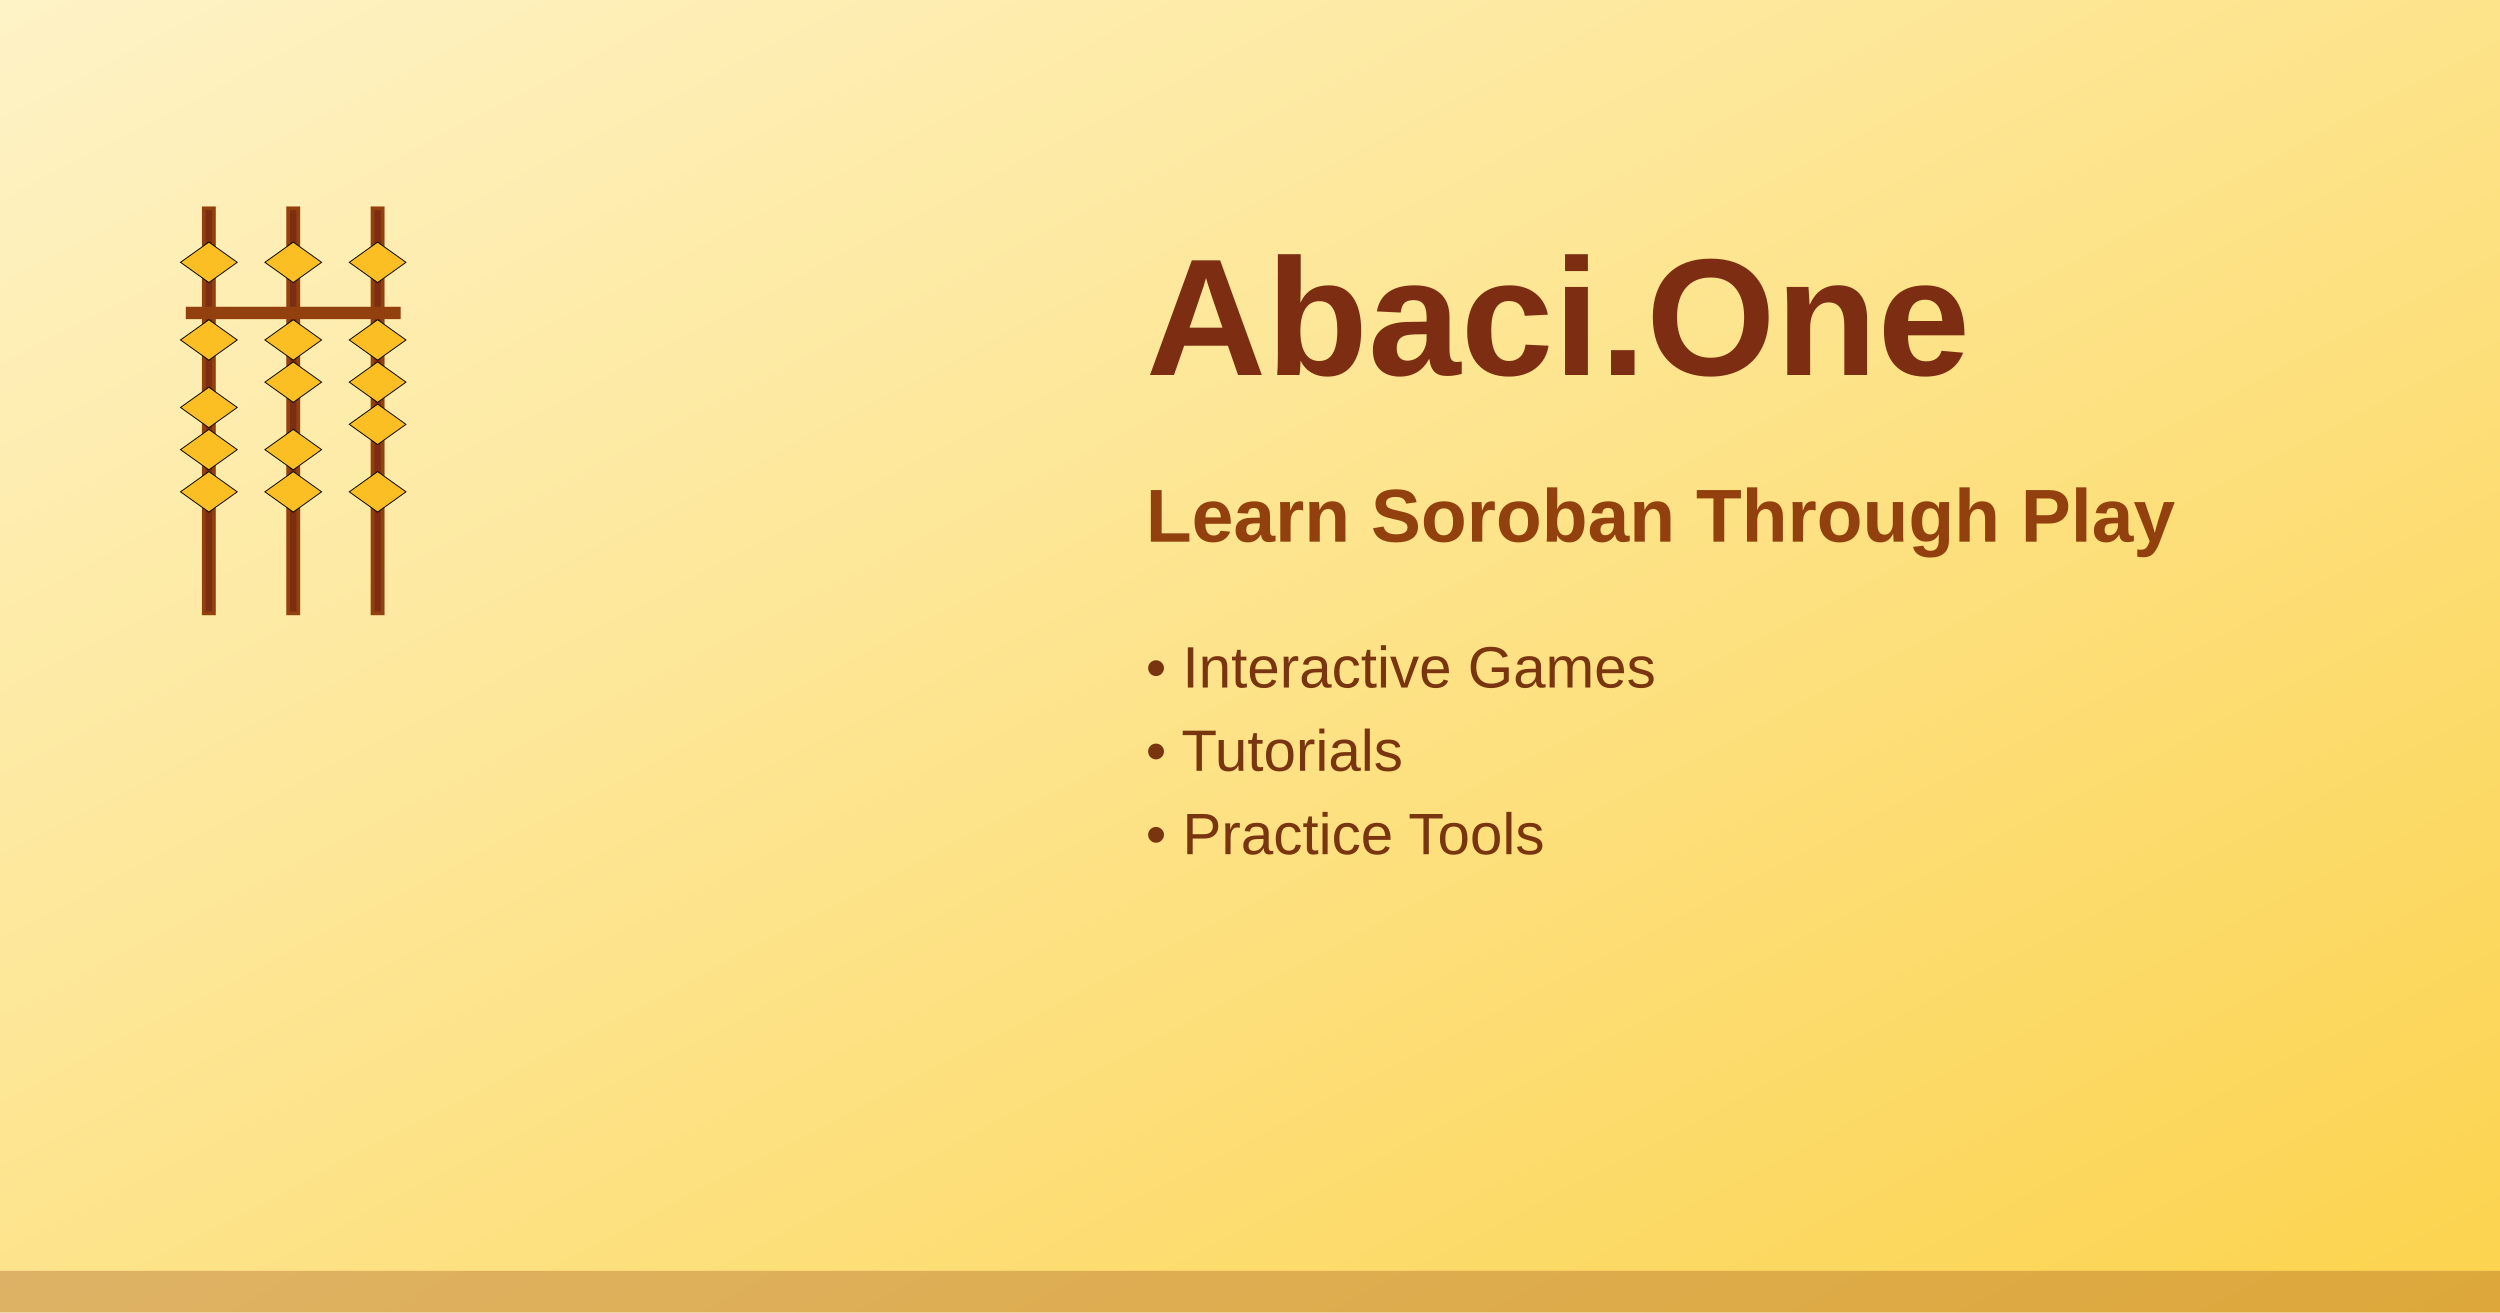
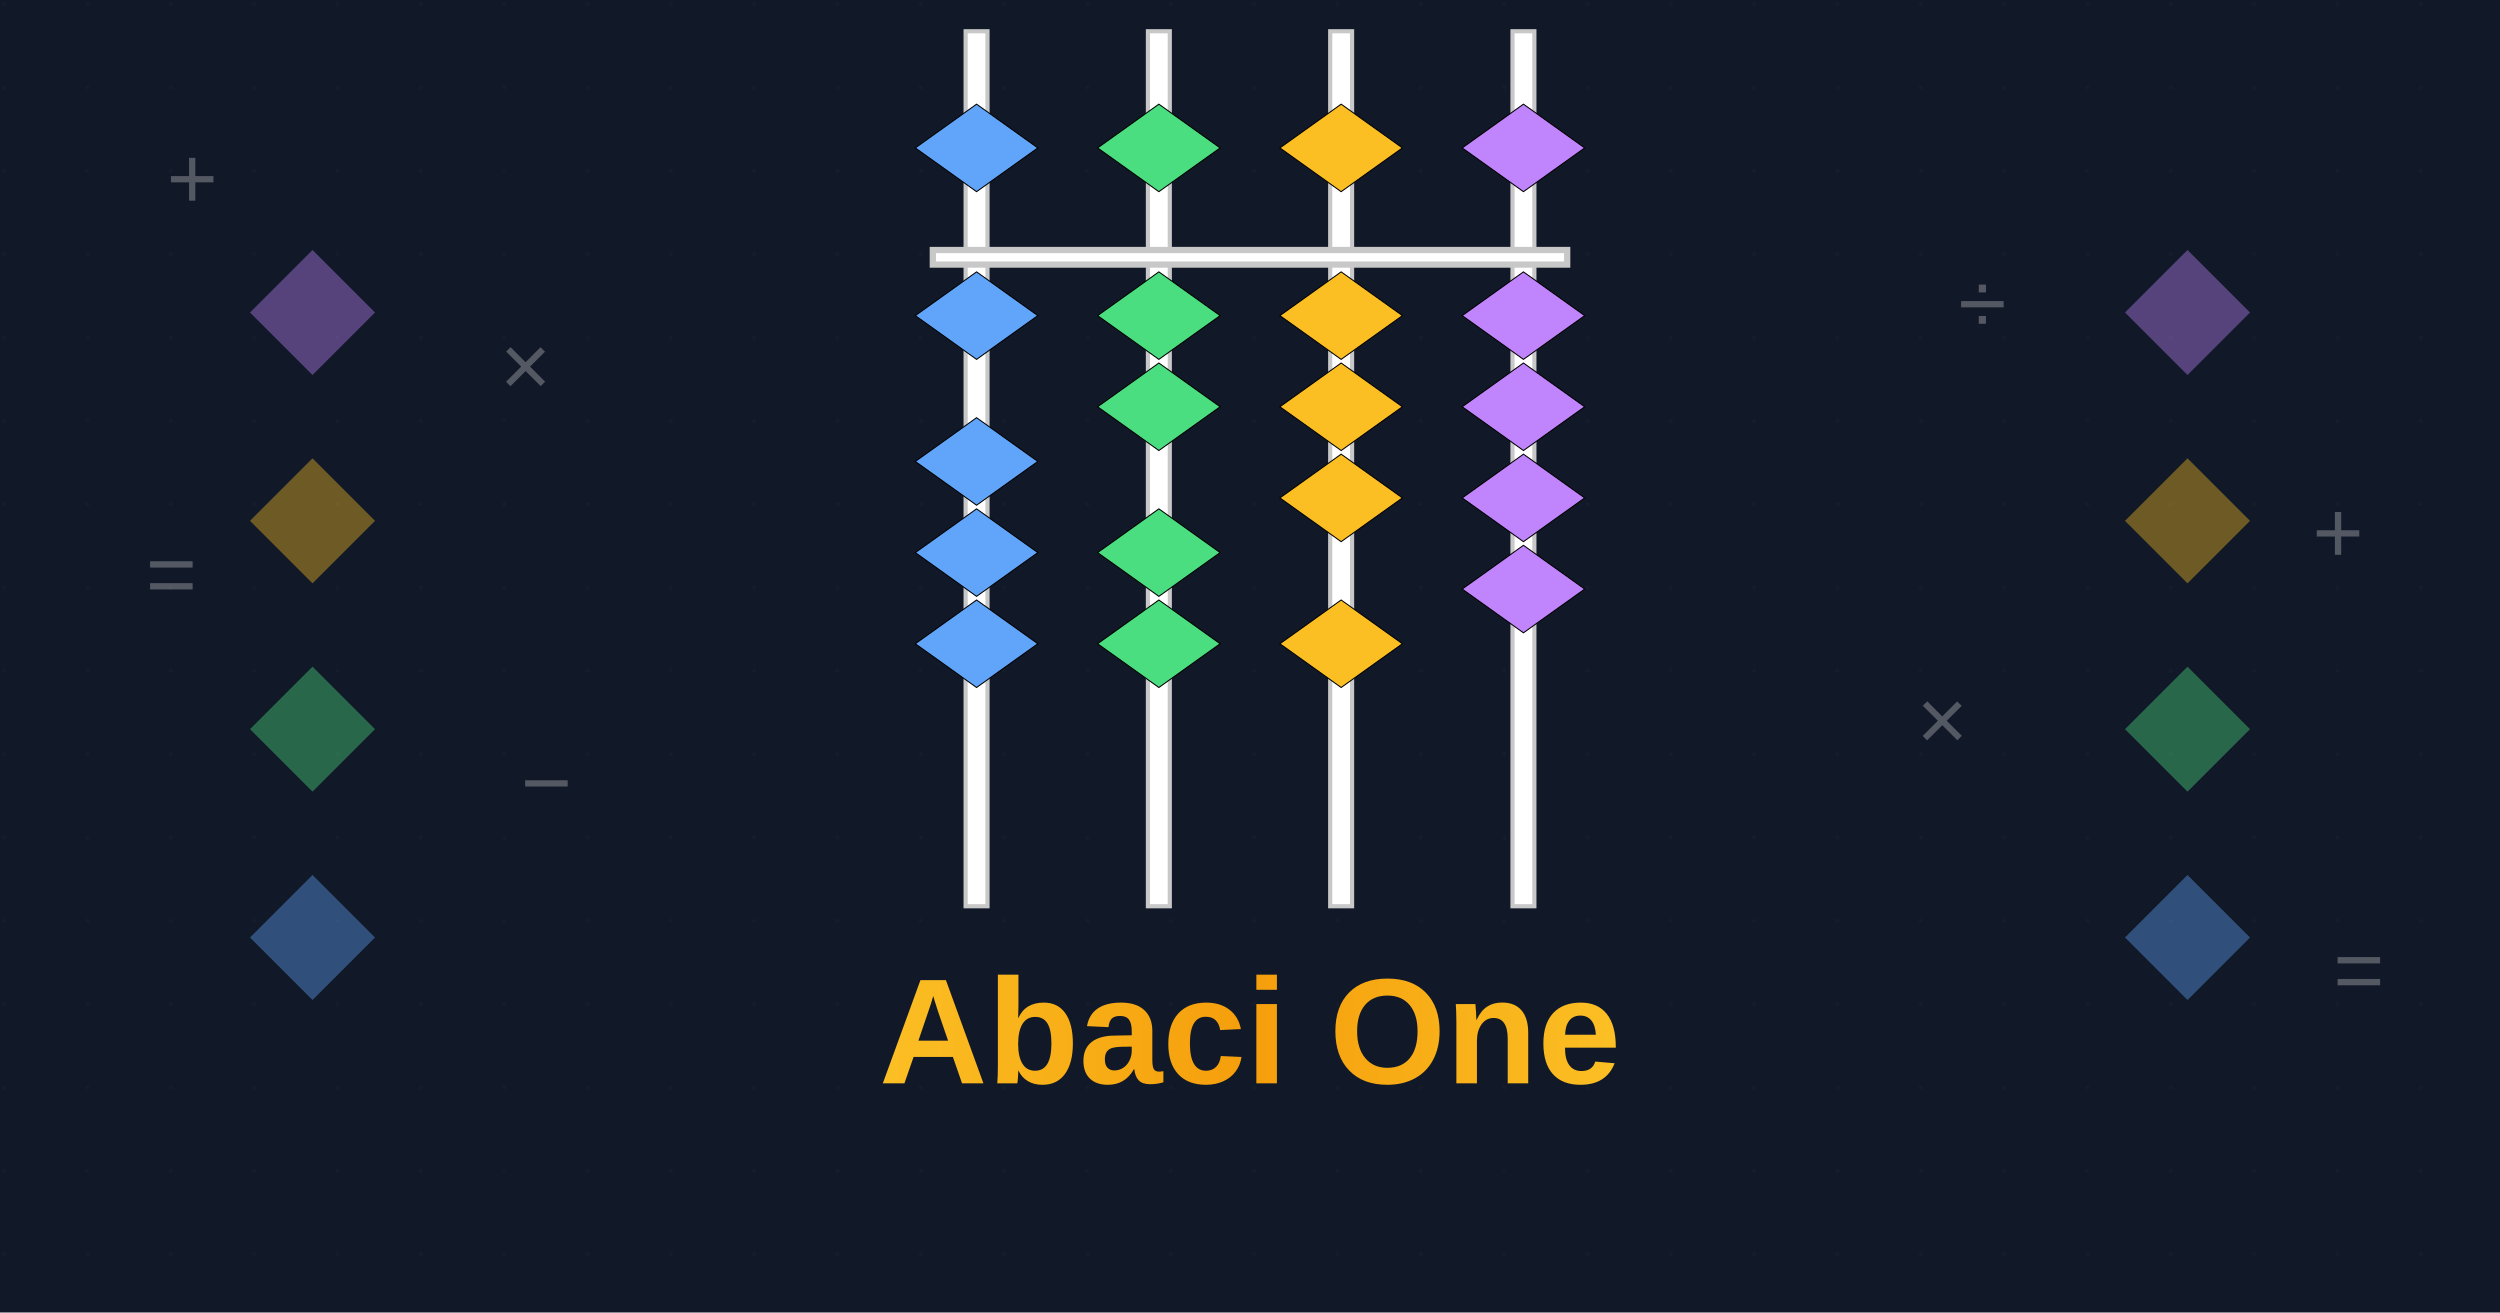
<svg xmlns="http://www.w3.org/2000/svg" width="1200" height="630" viewBox="0 0 1200 630">
+   <rect width="1200" height="630" fill="#111827" />
  <defs>
-     <linearGradient id="bg-gradient" x1="0%" y1="0%" x2="100%" y2="100%">
-       <stop offset="0%" style="stop-color:#fef3c7;stop-opacity:1" />
-       <stop offset="100%" style="stop-color:#fcd34d;stop-opacity:1" />
-     </linearGradient>
+     <pattern id="dots" x="0" y="0" width="40" height="40" patternUnits="userSpaceOnUse">
+       <circle cx="2" cy="2" r="1" fill="rgba(255, 255, 255, 0.15)" />
+     </pattern>
  </defs>
-   <rect width="1200" height="630" fill="url(#bg-gradient)" />
-   <g transform="translate(80, 100) scale(0.9)">
+   <rect width="1200" height="630" fill="url(#dots)" opacity="0.1" />
+   <g opacity="0.4">
+     <polygon points="150,120 180,150 150,180 120,150" fill="#c084fc" />
+     <polygon points="150,220 180,250 150,280 120,250" fill="#fbbf24" />
+     <polygon points="150,320 180,350 150,380 120,350" fill="#4ade80" />
+     <polygon points="150,420 180,450 150,480 120,450" fill="#60a5fa" />
+   </g>
+   <g opacity="0.35" fill="rgba(255, 255, 255, 0.8)">
+     <text x="80" y="100" font-family="Arial, sans-serif" font-size="42" font-weight="300">+</text>
+     <text x="240" y="190" font-family="Arial, sans-serif" font-size="42" font-weight="300">×</text>
+     <text x="70" y="290" font-family="Arial, sans-serif" font-size="42" font-weight="300">=</text>
+     <text x="250" y="390" font-family="Arial, sans-serif" font-size="42" font-weight="300">−</text>
+   </g>
+   <g opacity="0.4">
+     <polygon points="1050,120 1080,150 1050,180 1020,150" fill="#c084fc" />
+     <polygon points="1050,220 1080,250 1050,280 1020,250" fill="#fbbf24" />
+     <polygon points="1050,320 1080,350 1050,380 1020,350" fill="#4ade80" />
+     <polygon points="1050,420 1080,450 1050,480 1020,450" fill="#60a5fa" />
+   </g>
+   <g opacity="0.35" fill="rgba(255, 255, 255, 0.8)">
+     <text x="940" y="160" font-family="Arial, sans-serif" font-size="42" font-weight="300">÷</text>
+     <text x="1110" y="270" font-family="Arial, sans-serif" font-size="42" font-weight="300">+</text>
+     <text x="920" y="360" font-family="Arial, sans-serif" font-size="42" font-weight="300">×</text>
+     <text x="1120" y="480" font-family="Arial, sans-serif" font-size="42" font-weight="300">=</text>
+   </g>
+   <g transform="translate(425, 15)">
    <defs>
      <style>
          /* CSS-based opacity system for hidden inactive beads */
          .abacus-bead {
            transition: opacity 0.2s ease-in-out;
          }

          /* Hidden inactive beads are invisible by default */
          .hide-inactive-mode .abacus-bead.hidden-inactive {
            opacity: 0;
          }

          /* Interactive abacus: When hovering over the abacus, hidden inactive beads become semi-transparent */
          .abacus-svg.hide-inactive-mode.interactive:hover .abacus-bead.hidden-inactive {
            opacity: 0.5;
          }

          /* Interactive abacus: When hovering over a specific hidden inactive bead, it becomes fully visible */
          .hide-inactive-mode.interactive .abacus-bead.hidden-inactive:hover {
            opacity: 1 !important;
          }

          /* Non-interactive abacus: Hidden inactive beads always stay at opacity 0 */
          .abacus-svg.hide-inactive-mode:not(.interactive) .abacus-bead.hidden-inactive {
            opacity: 0 !important;
          }
        </style>
    </defs>
-     <rect x="19.8" y="0" width="5.4" height="216" fill="#7c2d12" stroke="#92400e" stroke-width="2" opacity="1" />
-     <rect x="64.8" y="0" width="5.4" height="216" fill="#7c2d12" stroke="#92400e" stroke-width="2" opacity="1" />
-     <rect x="109.8" y="0" width="5.4" height="216" fill="#7c2d12" stroke="#92400e" stroke-width="2" opacity="1" />
-     <rect x="11.7" y="54" width="111.6" height="3.6" fill="#92400e" stroke="#92400e" stroke-width="3" opacity="1" />
-     <g class="abacus-bead inactive " transform="translate(7.38, 18)" style="cursor:default;touch-action:none;transition:opacity 0.2s ease-in-out">
-       <polygon points="15.12,0 30.24,10.8 15.12,21.6 0,10.8" fill="#fbbf24" stroke="#000" stroke-width="0.5" />
+     <rect x="38.5" y="0" width="10.5" height="420" fill="rgb(255, 255, 255)" stroke="rgb(200, 200, 200)" stroke-width="2" opacity="1" />
+     <rect x="126" y="0" width="10.5" height="420" fill="rgb(255, 255, 255)" stroke="rgb(200, 200, 200)" stroke-width="2" opacity="1" />
+     <rect x="213.5" y="0" width="10.5" height="420" fill="rgb(255, 255, 255)" stroke="rgb(200, 200, 200)" stroke-width="2" opacity="1" />
+     <rect x="301" y="0" width="10.5" height="420" fill="rgb(255, 255, 255)" stroke="rgb(200, 200, 200)" stroke-width="2" opacity="1" />
+     <rect x="22.75" y="105" width="304.5" height="7" fill="rgb(255, 255, 255)" stroke="rgb(200, 200, 200)" stroke-width="3" opacity="1" />
+     <g class="abacus-bead inactive " transform="translate(14.35, 35)" style="cursor:default;touch-action:none;transition:opacity 0.2s ease-in-out">
+       <polygon points="29.4,0 58.8,21 29.4,42 0,21" fill="#60a5fa" stroke="#000" stroke-width="0.5" />
    </g>
-     <g class="abacus-bead active " transform="translate(7.38, 59.4)" style="cursor:default;touch-action:none;transition:opacity 0.2s ease-in-out">
-       <polygon points="15.12,0 30.24,10.8 15.12,21.6 0,10.8" fill="#fbbf24" stroke="#000" stroke-width="0.5" />
+     <g class="abacus-bead active " transform="translate(14.35, 115.5)" style="cursor:default;touch-action:none;transition:opacity 0.2s ease-in-out">
+       <polygon points="29.4,0 58.8,21 29.4,42 0,21" fill="#60a5fa" stroke="#000" stroke-width="0.5" />
    </g>
-     <g class="abacus-bead inactive " transform="translate(7.38, 95.4)" style="cursor:default;touch-action:none;transition:opacity 0.2s ease-in-out">
-       <polygon points="15.12,0 30.24,10.8 15.12,21.6 0,10.8" fill="#fbbf24" stroke="#000" stroke-width="0.5" />
+     <g class="abacus-bead inactive " transform="translate(14.35, 185.5)" style="cursor:default;touch-action:none;transition:opacity 0.2s ease-in-out">
+       <polygon points="29.4,0 58.8,21 29.4,42 0,21" fill="#60a5fa" stroke="#000" stroke-width="0.5" />
    </g>
-     <g class="abacus-bead inactive " transform="translate(7.38, 117.9)" style="cursor:default;touch-action:none;transition:opacity 0.2s ease-in-out">
-       <polygon points="15.12,0 30.24,10.8 15.12,21.6 0,10.8" fill="#fbbf24" stroke="#000" stroke-width="0.5" />
+     <g class="abacus-bead inactive " transform="translate(14.35, 229.25)" style="cursor:default;touch-action:none;transition:opacity 0.2s ease-in-out">
+       <polygon points="29.4,0 58.8,21 29.4,42 0,21" fill="#60a5fa" stroke="#000" stroke-width="0.5" />
    </g>
-     <g class="abacus-bead inactive " transform="translate(7.38, 140.4)" style="cursor:default;touch-action:none;transition:opacity 0.2s ease-in-out">
-       <polygon points="15.12,0 30.24,10.8 15.12,21.6 0,10.8" fill="#fbbf24" stroke="#000" stroke-width="0.5" />
+     <g class="abacus-bead inactive " transform="translate(14.35, 273)" style="cursor:default;touch-action:none;transition:opacity 0.2s ease-in-out">
+       <polygon points="29.4,0 58.8,21 29.4,42 0,21" fill="#60a5fa" stroke="#000" stroke-width="0.5" />
    </g>
-     <g class="abacus-bead inactive " transform="translate(52.38, 18)" style="cursor:default;touch-action:none;transition:opacity 0.2s ease-in-out">
-       <polygon points="15.12,0 30.24,10.8 15.12,21.6 0,10.8" fill="#fbbf24" stroke="#000" stroke-width="0.5" />
+     <g class="abacus-bead inactive " transform="translate(101.85, 35)" style="cursor:default;touch-action:none;transition:opacity 0.2s ease-in-out">
+       <polygon points="29.4,0 58.8,21 29.4,42 0,21" fill="#4ade80" stroke="#000" stroke-width="0.5" />
    </g>
-     <g class="abacus-bead active " transform="translate(52.38, 59.4)" style="cursor:default;touch-action:none;transition:opacity 0.2s ease-in-out">
-       <polygon points="15.12,0 30.24,10.8 15.12,21.6 0,10.8" fill="#fbbf24" stroke="#000" stroke-width="0.5" />
+     <g class="abacus-bead active " transform="translate(101.85, 115.5)" style="cursor:default;touch-action:none;transition:opacity 0.2s ease-in-out">
+       <polygon points="29.4,0 58.8,21 29.4,42 0,21" fill="#4ade80" stroke="#000" stroke-width="0.5" />
    </g>
-     <g class="abacus-bead active " transform="translate(52.38, 81.9)" style="cursor:default;touch-action:none;transition:opacity 0.2s ease-in-out">
-       <polygon points="15.12,0 30.24,10.8 15.12,21.6 0,10.8" fill="#fbbf24" stroke="#000" stroke-width="0.5" />
+     <g class="abacus-bead active " transform="translate(101.85, 159.25)" style="cursor:default;touch-action:none;transition:opacity 0.2s ease-in-out">
+       <polygon points="29.4,0 58.8,21 29.4,42 0,21" fill="#4ade80" stroke="#000" stroke-width="0.5" />
    </g>
-     <g class="abacus-bead inactive " transform="translate(52.38, 117.9)" style="cursor:default;touch-action:none;transition:opacity 0.2s ease-in-out">
-       <polygon points="15.12,0 30.24,10.8 15.12,21.6 0,10.8" fill="#fbbf24" stroke="#000" stroke-width="0.5" />
+     <g class="abacus-bead inactive " transform="translate(101.85, 229.25)" style="cursor:default;touch-action:none;transition:opacity 0.2s ease-in-out">
+       <polygon points="29.4,0 58.8,21 29.4,42 0,21" fill="#4ade80" stroke="#000" stroke-width="0.5" />
    </g>
-     <g class="abacus-bead inactive " transform="translate(52.38, 140.4)" style="cursor:default;touch-action:none;transition:opacity 0.2s ease-in-out">
-       <polygon points="15.12,0 30.24,10.8 15.12,21.6 0,10.8" fill="#fbbf24" stroke="#000" stroke-width="0.5" />
+     <g class="abacus-bead inactive " transform="translate(101.85, 273)" style="cursor:default;touch-action:none;transition:opacity 0.2s ease-in-out">
+       <polygon points="29.4,0 58.8,21 29.4,42 0,21" fill="#4ade80" stroke="#000" stroke-width="0.5" />
    </g>
-     <g class="abacus-bead inactive " transform="translate(97.38, 18)" style="cursor:default;touch-action:none;transition:opacity 0.2s ease-in-out">
-       <polygon points="15.12,0 30.24,10.8 15.12,21.6 0,10.8" fill="#fbbf24" stroke="#000" stroke-width="0.5" />
+     <g class="abacus-bead inactive " transform="translate(189.35, 35)" style="cursor:default;touch-action:none;transition:opacity 0.2s ease-in-out">
+       <polygon points="29.4,0 58.8,21 29.4,42 0,21" fill="#fbbf24" stroke="#000" stroke-width="0.5" />
    </g>
-     <g class="abacus-bead active " transform="translate(97.38, 59.4)" style="cursor:default;touch-action:none;transition:opacity 0.2s ease-in-out">
-       <polygon points="15.12,0 30.24,10.8 15.12,21.6 0,10.8" fill="#fbbf24" stroke="#000" stroke-width="0.5" />
+     <g class="abacus-bead active " transform="translate(189.35, 115.5)" style="cursor:default;touch-action:none;transition:opacity 0.2s ease-in-out">
+       <polygon points="29.4,0 58.8,21 29.4,42 0,21" fill="#fbbf24" stroke="#000" stroke-width="0.5" />
    </g>
-     <g class="abacus-bead active " transform="translate(97.38, 81.9)" style="cursor:default;touch-action:none;transition:opacity 0.2s ease-in-out">
-       <polygon points="15.12,0 30.24,10.8 15.12,21.6 0,10.8" fill="#fbbf24" stroke="#000" stroke-width="0.5" />
+     <g class="abacus-bead active " transform="translate(189.35, 159.25)" style="cursor:default;touch-action:none;transition:opacity 0.2s ease-in-out">
+       <polygon points="29.4,0 58.8,21 29.4,42 0,21" fill="#fbbf24" stroke="#000" stroke-width="0.5" />
    </g>
-     <g class="abacus-bead active " transform="translate(97.38, 104.4)" style="cursor:default;touch-action:none;transition:opacity 0.2s ease-in-out">
-       <polygon points="15.12,0 30.24,10.8 15.12,21.6 0,10.8" fill="#fbbf24" stroke="#000" stroke-width="0.5" />
+     <g class="abacus-bead active " transform="translate(189.35, 203)" style="cursor:default;touch-action:none;transition:opacity 0.2s ease-in-out">
+       <polygon points="29.4,0 58.8,21 29.4,42 0,21" fill="#fbbf24" stroke="#000" stroke-width="0.5" />
    </g>
-     <g class="abacus-bead inactive " transform="translate(97.38, 140.4)" style="cursor:default;touch-action:none;transition:opacity 0.2s ease-in-out">
-       <polygon points="15.12,0 30.24,10.8 15.12,21.6 0,10.8" fill="#fbbf24" stroke="#000" stroke-width="0.5" />
+     <g class="abacus-bead inactive " transform="translate(189.35, 273)" style="cursor:default;touch-action:none;transition:opacity 0.2s ease-in-out">
+       <polygon points="29.4,0 58.8,21 29.4,42 0,21" fill="#fbbf24" stroke="#000" stroke-width="0.5" />
    </g>
-     <rect x="0" y="0" width="45" height="216" fill="transparent" stroke="none" style="cursor:default;pointer-events:none" />
-     <rect x="45" y="0" width="45" height="216" fill="transparent" stroke="none" style="cursor:default;pointer-events:none" />
-     <rect x="90" y="0" width="45" height="216" fill="transparent" stroke="none" style="cursor:default;pointer-events:none" />
+     <g class="abacus-bead inactive " transform="translate(276.85, 35)" style="cursor:default;touch-action:none;transition:opacity 0.2s ease-in-out">
+       <polygon points="29.4,0 58.8,21 29.4,42 0,21" fill="#c084fc" stroke="#000" stroke-width="0.5" />
+     </g>
+     <g class="abacus-bead active " transform="translate(276.85, 115.5)" style="cursor:default;touch-action:none;transition:opacity 0.2s ease-in-out">
+       <polygon points="29.4,0 58.8,21 29.4,42 0,21" fill="#c084fc" stroke="#000" stroke-width="0.5" />
+     </g>
+     <g class="abacus-bead active " transform="translate(276.85, 159.25)" style="cursor:default;touch-action:none;transition:opacity 0.2s ease-in-out">
+       <polygon points="29.4,0 58.8,21 29.4,42 0,21" fill="#c084fc" stroke="#000" stroke-width="0.5" />
+     </g>
+     <g class="abacus-bead active " transform="translate(276.85, 203)" style="cursor:default;touch-action:none;transition:opacity 0.2s ease-in-out">
+       <polygon points="29.4,0 58.8,21 29.4,42 0,21" fill="#c084fc" stroke="#000" stroke-width="0.5" />
+     </g>
+     <g class="abacus-bead active " transform="translate(276.85, 246.75)" style="cursor:default;touch-action:none;transition:opacity 0.2s ease-in-out">
+       <polygon points="29.4,0 58.8,21 29.4,42 0,21" fill="#c084fc" stroke="#000" stroke-width="0.5" />
+     </g>
+     <rect x="0" y="0" width="87.5" height="420" fill="transparent" stroke="none" style="cursor:default;pointer-events:none" />
+     <rect x="87.5" y="0" width="87.5" height="420" fill="transparent" stroke="none" style="cursor:default;pointer-events:none" />
+     <rect x="175" y="0" width="87.5" height="420" fill="transparent" stroke="none" style="cursor:default;pointer-events:none" />
+     <rect x="262.5" y="0" width="87.5" height="420" fill="transparent" stroke="none" style="cursor:default;pointer-events:none" />
  </g>
-   <g transform="translate(550, 180)">
-     <text x="0" y="0" font-family="Arial, sans-serif" font-size="80" font-weight="bold" fill="#7c2d12">
-       Abaci.One
-     </text>
-     <text x="0" y="80" font-family="Arial, sans-serif" font-size="36" font-weight="600" fill="#92400e">
-       Learn Soroban Through Play
-     </text>
-     <text x="0" y="150" font-family="Arial, sans-serif" font-size="28" fill="#78350f">
-       • Interactive Games
-     </text>
-     <text x="0" y="190" font-family="Arial, sans-serif" font-size="28" fill="#78350f">
-       • Tutorials
-     </text>
-     <text x="0" y="230" font-family="Arial, sans-serif" font-size="28" fill="#78350f">
-       • Practice Tools
-     </text>
-   </g>
-   <rect x="0" y="610" width="1200" height="20" fill="#92400e" opacity="0.3" />
+   <text x="600" y="520" font-family="Arial, sans-serif" font-size="72" font-weight="bold" fill="url(#title-gradient)" text-anchor="middle">
+     Abaci One
+   </text>
+   <defs>
+     <linearGradient id="title-gradient" x1="0%" y1="0%" x2="100%" y2="0%">
+       <stop offset="0%" style="stop-color:#fbbf24;stop-opacity:1" />
+       <stop offset="50%" style="stop-color:#f59e0b;stop-opacity:1" />
+       <stop offset="100%" style="stop-color:#fbbf24;stop-opacity:1" />
+     </linearGradient>
+   </defs>
</svg>
